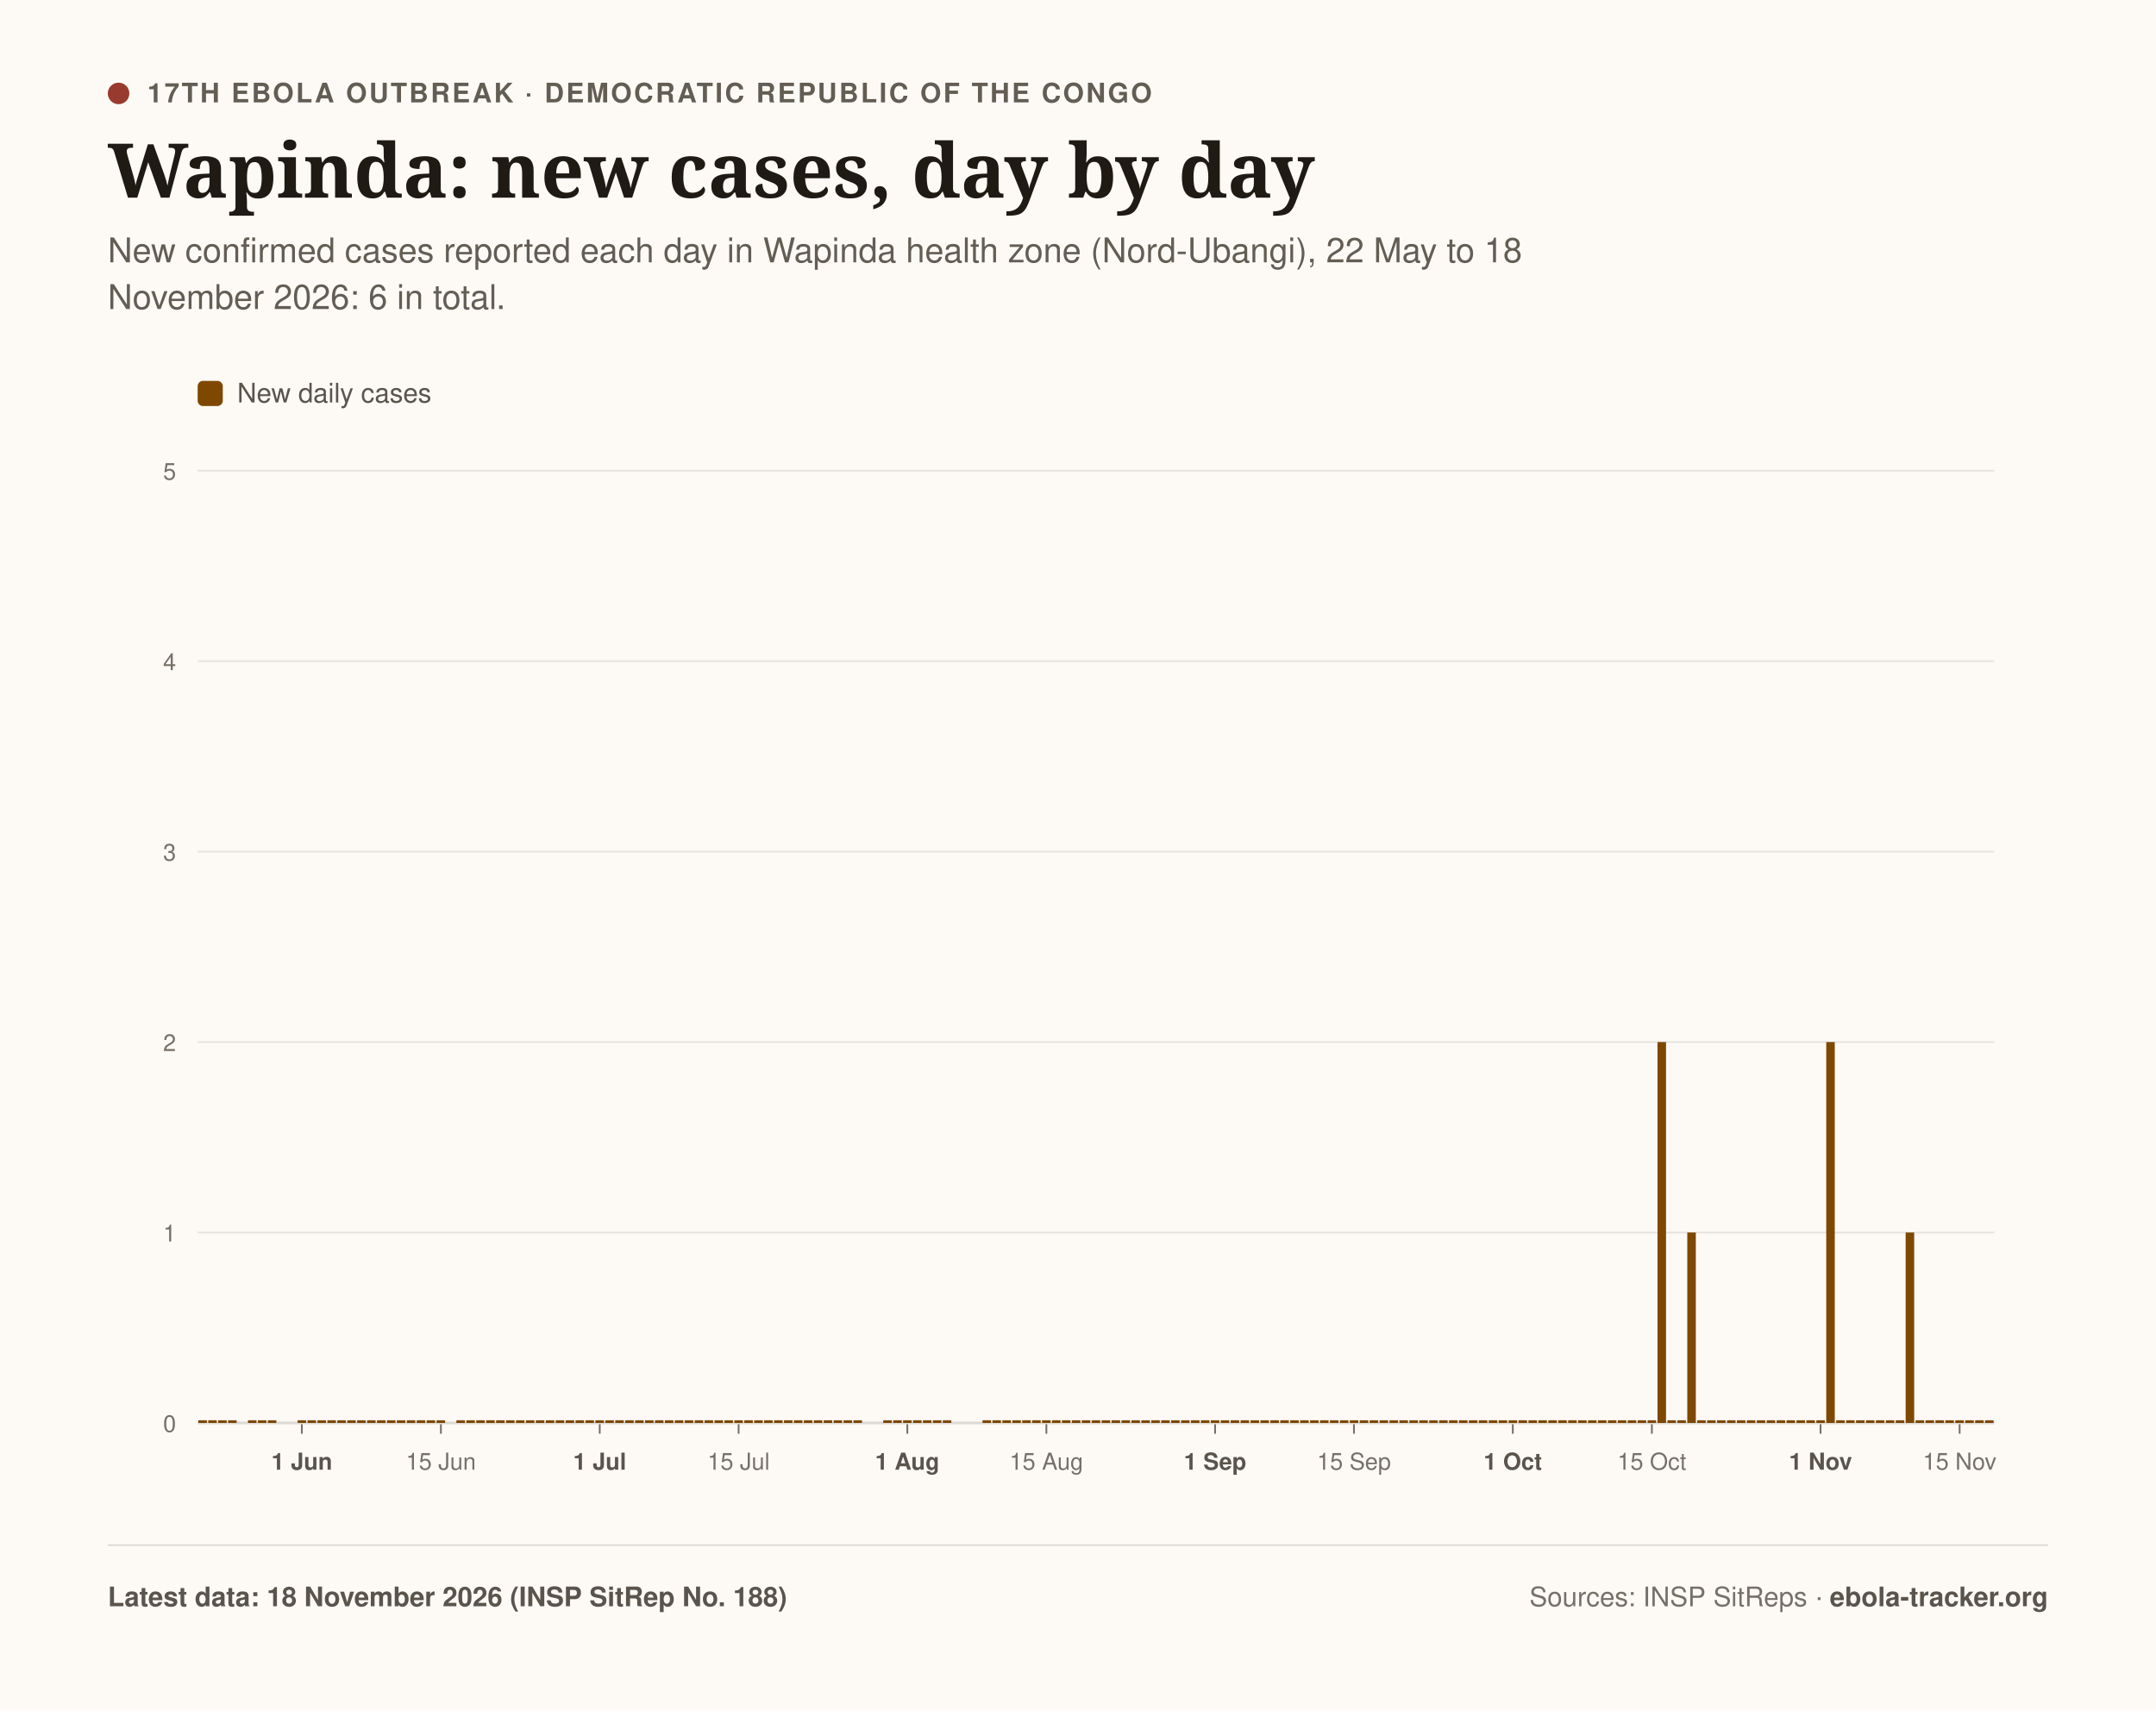
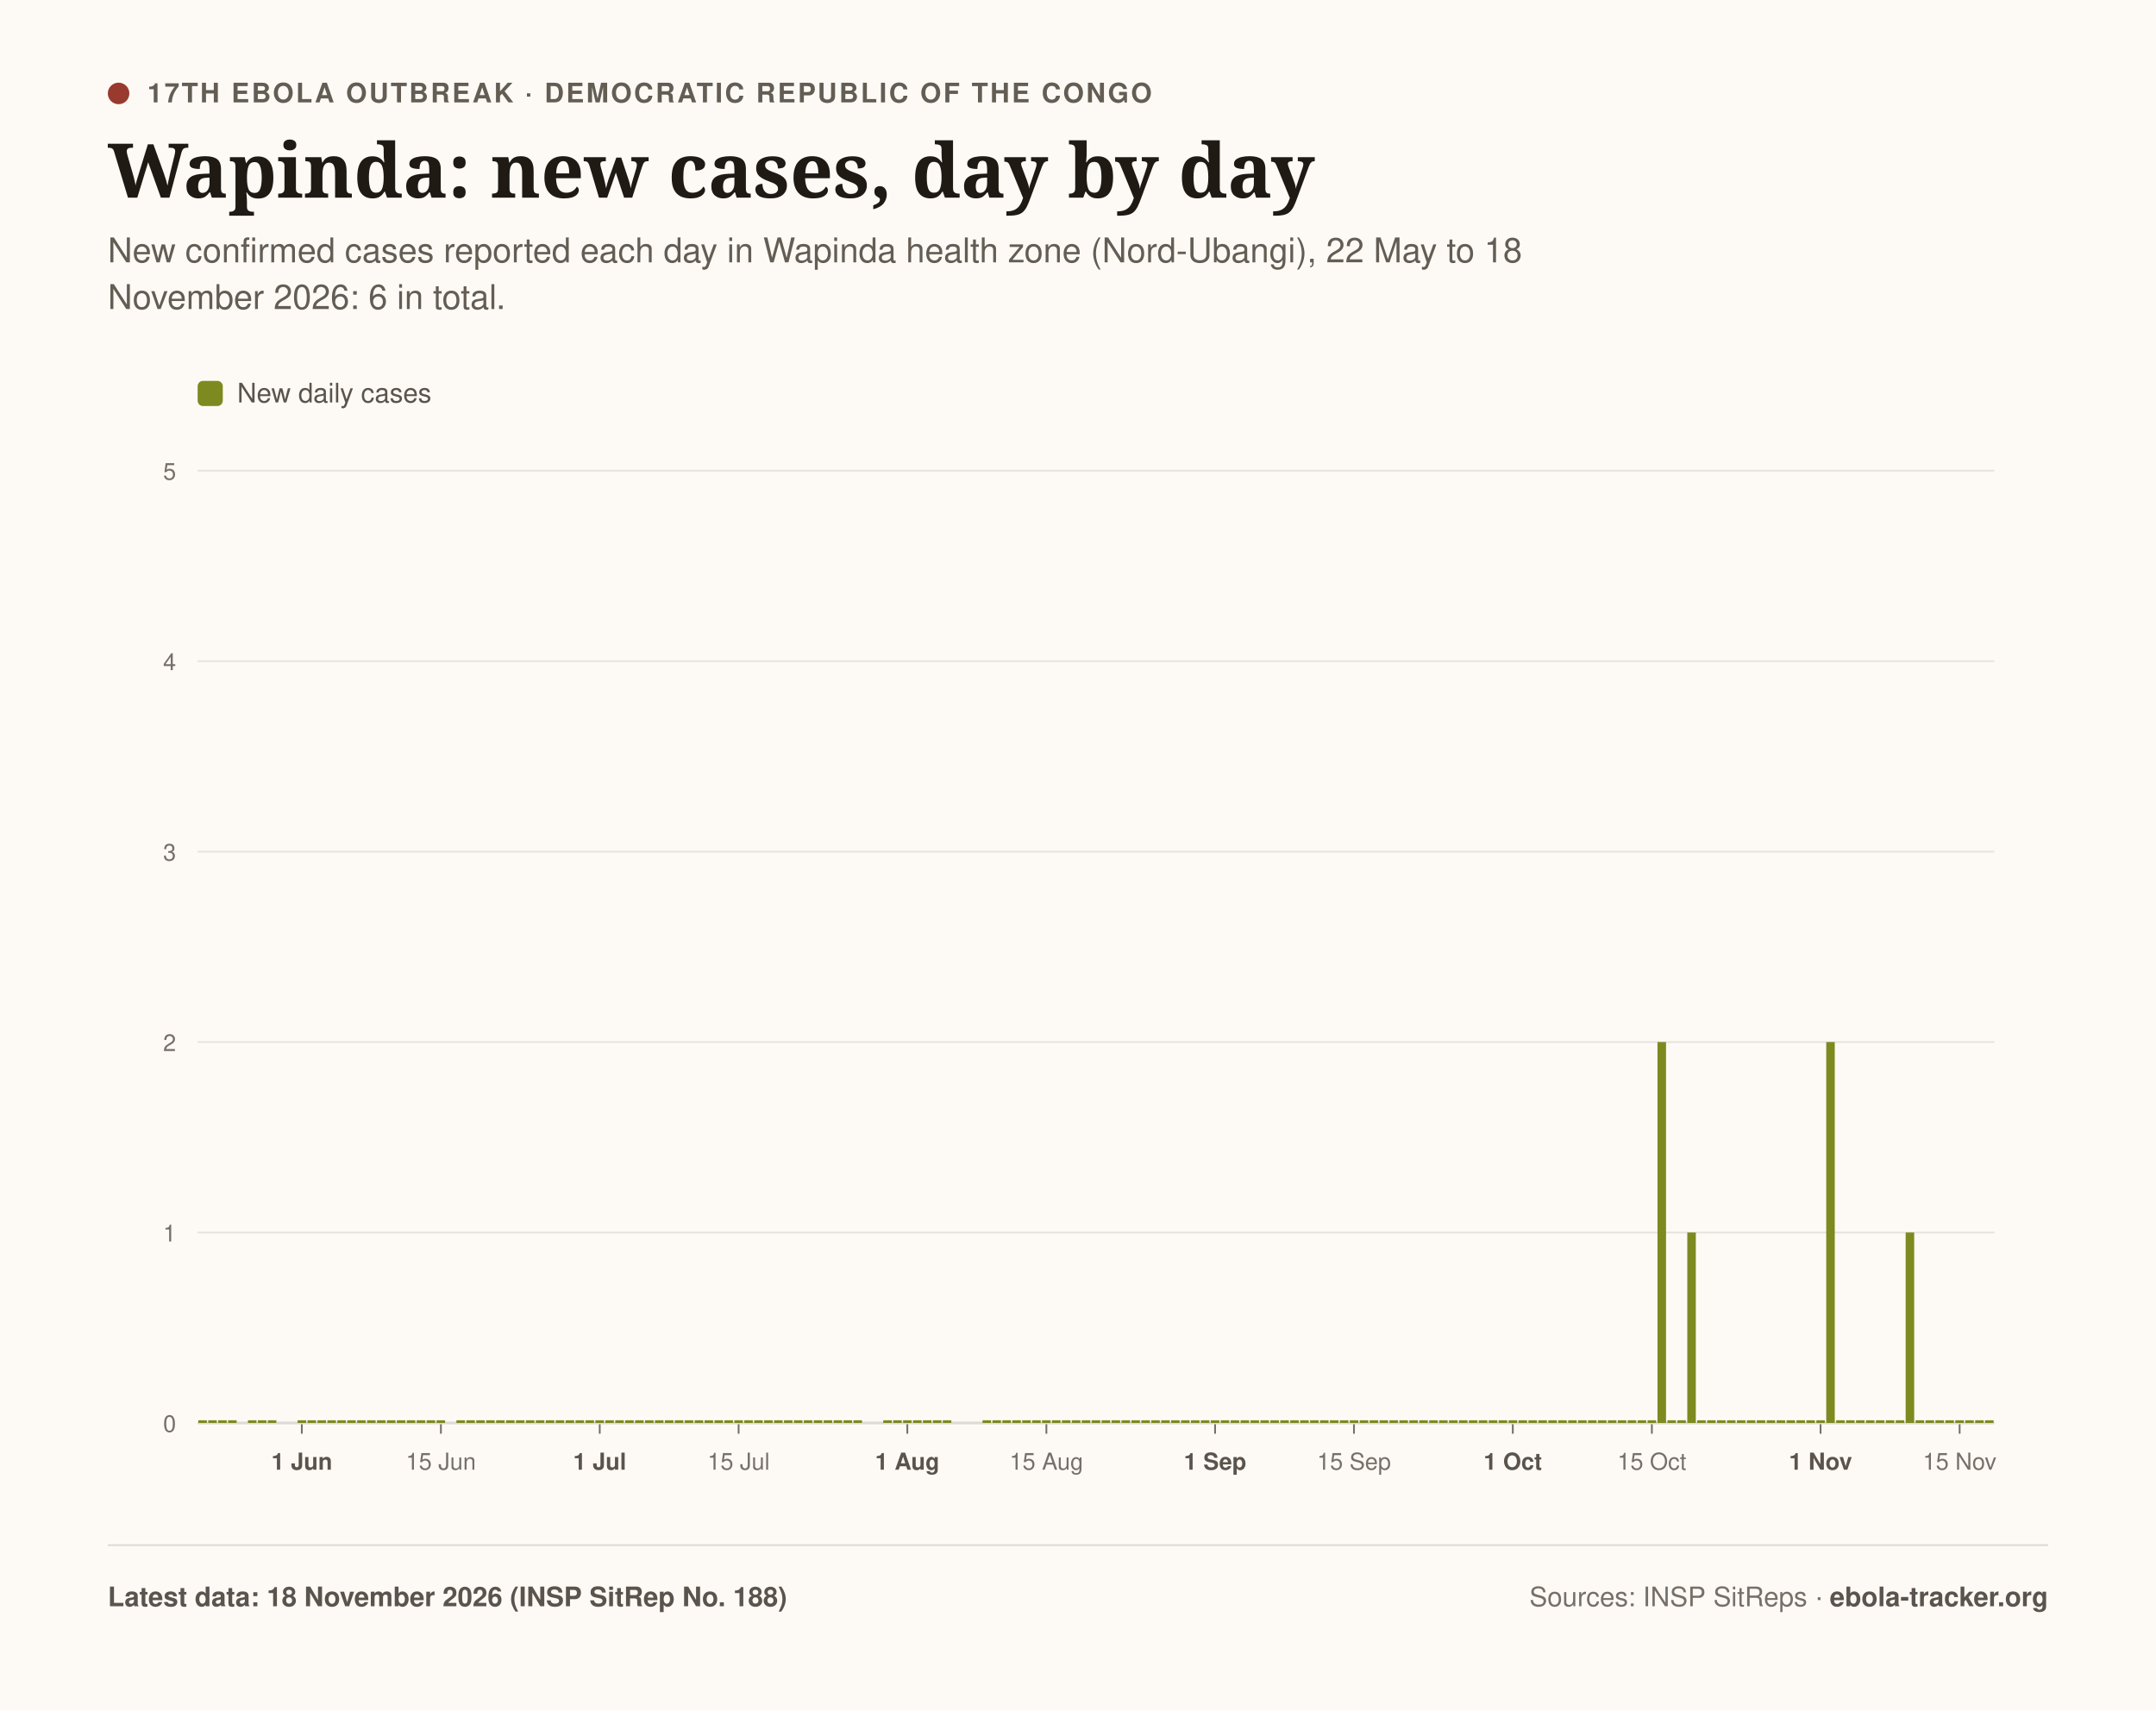
<svg xmlns="http://www.w3.org/2000/svg" viewBox="0 0 1200 952" role="img" aria-label="Wapinda: new cases, day by day. New confirmed cases reported each day in Wapinda health zone (Nord-Ubangi), 22 May to 18 November 2026: 6 in total.">
  <rect width="1200" height="952" fill="#FDFAF6" />
  <circle cx="66" cy="52" r="6" fill="#993A2E" />
  <text x="82.0" y="57.0" font-family="'Public Sans',Helvetica,Arial,sans-serif" font-size="15" font-weight="700" fill="#635D54" text-anchor="start" letter-spacing=".08em">17TH EBOLA OUTBREAK · DEMOCRATIC REPUBLIC OF THE CONGO</text>
  <text x="60.0" y="110.0" font-family="'Source Serif 4',Georgia,serif" font-size="42" font-weight="600" fill="#1F1A13" text-anchor="start">Wapinda: new cases, day by day</text>
  <text x="60.0" y="146.0" font-family="'Public Sans',Helvetica,Arial,sans-serif" font-size="19" font-weight="400" fill="#635D54" text-anchor="start">New confirmed cases reported each day in Wapinda health zone (Nord-Ubangi), 22 May to 18</text>
  <text x="60.0" y="172.0" font-family="'Public Sans',Helvetica,Arial,sans-serif" font-size="19" font-weight="400" fill="#635D54" text-anchor="start">November 2026: 6 in total.</text>
-   <rect x="110" y="212" width="14" height="14" rx="3" fill="#7E4800" />
+   <rect x="110" y="212" width="14" height="14" rx="3" fill="#7D8A1F" />
  <text x="132.0" y="224.0" font-family="'Public Sans',Helvetica,Arial,sans-serif" font-size="15" font-weight="400" fill="#5A544C" text-anchor="start">New daily cases</text>
  <line x1="110" x2="1110" y1="792.0" y2="792.0" stroke="#E7E4E0" />
  <text x="98.0" y="797.0" font-family="'Public Sans',Helvetica,Arial,sans-serif" font-size="13" font-weight="400" fill="#777068" text-anchor="end">0</text>
  <line x1="110" x2="1110" y1="686.0" y2="686.0" stroke="#E7E4E0" />
  <text x="98.0" y="691.0" font-family="'Public Sans',Helvetica,Arial,sans-serif" font-size="13" font-weight="400" fill="#777068" text-anchor="end">1</text>
  <line x1="110" x2="1110" y1="580.0" y2="580.0" stroke="#E7E4E0" />
  <text x="98.0" y="585.0" font-family="'Public Sans',Helvetica,Arial,sans-serif" font-size="13" font-weight="400" fill="#777068" text-anchor="end">2</text>
  <line x1="110" x2="1110" y1="474.0" y2="474.0" stroke="#E7E4E0" />
  <text x="98.0" y="479.0" font-family="'Public Sans',Helvetica,Arial,sans-serif" font-size="13" font-weight="400" fill="#777068" text-anchor="end">3</text>
  <line x1="110" x2="1110" y1="368.0" y2="368.0" stroke="#E7E4E0" />
  <text x="98.0" y="373.0" font-family="'Public Sans',Helvetica,Arial,sans-serif" font-size="13" font-weight="400" fill="#777068" text-anchor="end">4</text>
  <line x1="110" x2="1110" y1="262.0" y2="262.0" stroke="#E7E4E0" />
  <text x="98.0" y="267.0" font-family="'Public Sans',Helvetica,Arial,sans-serif" font-size="13" font-weight="400" fill="#777068" text-anchor="end">5</text>
  <line x1="168.0" x2="168.0" y1="792" y2="798" stroke="#777068" />
  <text x="168.0" y="818.0" font-family="'Public Sans',Helvetica,Arial,sans-serif" font-size="13" font-weight="600" fill="#5A544C" text-anchor="middle">1 Jun</text>
  <line x1="245.4" x2="245.4" y1="792" y2="798" stroke="#777068" />
  <text x="245.4" y="818.0" font-family="'Public Sans',Helvetica,Arial,sans-serif" font-size="13" font-weight="400" fill="#777068" text-anchor="middle">15 Jun</text>
  <line x1="333.8" x2="333.8" y1="792" y2="798" stroke="#777068" />
  <text x="333.8" y="818.0" font-family="'Public Sans',Helvetica,Arial,sans-serif" font-size="13" font-weight="600" fill="#5A544C" text-anchor="middle">1 Jul</text>
  <line x1="411.1" x2="411.1" y1="792" y2="798" stroke="#777068" />
  <text x="411.1" y="818.0" font-family="'Public Sans',Helvetica,Arial,sans-serif" font-size="13" font-weight="400" fill="#777068" text-anchor="middle">15 Jul</text>
  <line x1="505.0" x2="505.0" y1="792" y2="798" stroke="#777068" />
  <text x="505.0" y="818.0" font-family="'Public Sans',Helvetica,Arial,sans-serif" font-size="13" font-weight="600" fill="#5A544C" text-anchor="middle">1 Aug</text>
  <line x1="582.4" x2="582.4" y1="792" y2="798" stroke="#777068" />
  <text x="582.4" y="818.0" font-family="'Public Sans',Helvetica,Arial,sans-serif" font-size="13" font-weight="400" fill="#777068" text-anchor="middle">15 Aug</text>
  <line x1="676.3" x2="676.3" y1="792" y2="798" stroke="#777068" />
  <text x="676.3" y="818.0" font-family="'Public Sans',Helvetica,Arial,sans-serif" font-size="13" font-weight="600" fill="#5A544C" text-anchor="middle">1 Sep</text>
  <line x1="753.6" x2="753.6" y1="792" y2="798" stroke="#777068" />
  <text x="753.6" y="818.0" font-family="'Public Sans',Helvetica,Arial,sans-serif" font-size="13" font-weight="400" fill="#777068" text-anchor="middle">15 Sep</text>
  <line x1="842.0" x2="842.0" y1="792" y2="798" stroke="#777068" />
  <text x="842.0" y="818.0" font-family="'Public Sans',Helvetica,Arial,sans-serif" font-size="13" font-weight="600" fill="#5A544C" text-anchor="middle">1 Oct</text>
  <line x1="919.4" x2="919.4" y1="792" y2="798" stroke="#777068" />
  <text x="919.4" y="818.0" font-family="'Public Sans',Helvetica,Arial,sans-serif" font-size="13" font-weight="400" fill="#777068" text-anchor="middle">15 Oct</text>
  <line x1="1013.3" x2="1013.3" y1="792" y2="798" stroke="#777068" />
  <text x="1013.3" y="818.0" font-family="'Public Sans',Helvetica,Arial,sans-serif" font-size="13" font-weight="600" fill="#5A544C" text-anchor="middle">1 Nov</text>
  <line x1="1090.7" x2="1090.7" y1="792" y2="798" stroke="#777068" />
  <text x="1090.7" y="818.0" font-family="'Public Sans',Helvetica,Arial,sans-serif" font-size="13" font-weight="400" fill="#777068" text-anchor="middle">15 Nov</text>
  <line x1="110" x2="1110" y1="792" y2="792" stroke="#DEDAD5" stroke-width="1.5" />
-   <rect x="110.39" y="790.50" width="4.75" height="1.50" fill="#7E4800" />
-   <rect x="115.91" y="790.50" width="4.75" height="1.50" fill="#7E4800" />
-   <rect x="121.44" y="790.50" width="4.75" height="1.50" fill="#7E4800" />
-   <rect x="126.96" y="790.50" width="4.75" height="1.50" fill="#7E4800" />
-   <rect x="138.01" y="790.50" width="4.75" height="1.50" fill="#7E4800" />
-   <rect x="143.54" y="790.50" width="4.75" height="1.50" fill="#7E4800" />
-   <rect x="149.06" y="790.50" width="4.75" height="1.50" fill="#7E4800" />
-   <rect x="165.64" y="790.50" width="4.75" height="1.50" fill="#7E4800" />
-   <rect x="171.16" y="790.50" width="4.75" height="1.50" fill="#7E4800" />
-   <rect x="176.69" y="790.50" width="4.75" height="1.50" fill="#7E4800" />
-   <rect x="182.21" y="790.50" width="4.75" height="1.50" fill="#7E4800" />
-   <rect x="187.73" y="790.50" width="4.75" height="1.50" fill="#7E4800" />
-   <rect x="193.26" y="790.50" width="4.75" height="1.50" fill="#7E4800" />
-   <rect x="198.78" y="790.50" width="4.75" height="1.50" fill="#7E4800" />
-   <rect x="204.31" y="790.50" width="4.75" height="1.50" fill="#7E4800" />
-   <rect x="209.83" y="790.50" width="4.75" height="1.50" fill="#7E4800" />
-   <rect x="215.36" y="790.50" width="4.75" height="1.50" fill="#7E4800" />
-   <rect x="220.88" y="790.50" width="4.75" height="1.50" fill="#7E4800" />
-   <rect x="226.41" y="790.50" width="4.75" height="1.50" fill="#7E4800" />
-   <rect x="231.93" y="790.50" width="4.75" height="1.50" fill="#7E4800" />
-   <rect x="237.46" y="790.50" width="4.75" height="1.50" fill="#7E4800" />
-   <rect x="242.98" y="790.50" width="4.75" height="1.50" fill="#7E4800" />
-   <rect x="254.03" y="790.50" width="4.75" height="1.50" fill="#7E4800" />
-   <rect x="259.56" y="790.50" width="4.75" height="1.50" fill="#7E4800" />
-   <rect x="265.08" y="790.50" width="4.75" height="1.50" fill="#7E4800" />
-   <rect x="270.61" y="790.50" width="4.75" height="1.50" fill="#7E4800" />
-   <rect x="276.13" y="790.50" width="4.75" height="1.50" fill="#7E4800" />
-   <rect x="281.66" y="790.50" width="4.75" height="1.50" fill="#7E4800" />
-   <rect x="287.18" y="790.50" width="4.75" height="1.50" fill="#7E4800" />
-   <rect x="292.71" y="790.50" width="4.75" height="1.50" fill="#7E4800" />
-   <rect x="298.23" y="790.50" width="4.75" height="1.50" fill="#7E4800" />
-   <rect x="303.76" y="790.50" width="4.75" height="1.50" fill="#7E4800" />
-   <rect x="309.28" y="790.50" width="4.75" height="1.50" fill="#7E4800" />
-   <rect x="314.81" y="790.50" width="4.75" height="1.50" fill="#7E4800" />
-   <rect x="320.33" y="790.50" width="4.75" height="1.50" fill="#7E4800" />
-   <rect x="325.86" y="790.50" width="4.75" height="1.50" fill="#7E4800" />
-   <rect x="331.38" y="790.50" width="4.75" height="1.50" fill="#7E4800" />
-   <rect x="336.91" y="790.50" width="4.75" height="1.50" fill="#7E4800" />
-   <rect x="342.43" y="790.50" width="4.75" height="1.50" fill="#7E4800" />
-   <rect x="347.96" y="790.50" width="4.75" height="1.50" fill="#7E4800" />
-   <rect x="353.48" y="790.50" width="4.75" height="1.50" fill="#7E4800" />
-   <rect x="359.01" y="790.50" width="4.75" height="1.50" fill="#7E4800" />
-   <rect x="364.53" y="790.50" width="4.75" height="1.50" fill="#7E4800" />
-   <rect x="370.06" y="790.50" width="4.75" height="1.50" fill="#7E4800" />
-   <rect x="375.58" y="790.50" width="4.75" height="1.50" fill="#7E4800" />
-   <rect x="381.10" y="790.50" width="4.75" height="1.50" fill="#7E4800" />
-   <rect x="386.63" y="790.50" width="4.75" height="1.50" fill="#7E4800" />
-   <rect x="392.15" y="790.50" width="4.75" height="1.50" fill="#7E4800" />
-   <rect x="397.68" y="790.50" width="4.75" height="1.50" fill="#7E4800" />
-   <rect x="403.20" y="790.50" width="4.75" height="1.50" fill="#7E4800" />
-   <rect x="408.73" y="790.50" width="4.75" height="1.50" fill="#7E4800" />
-   <rect x="414.25" y="790.50" width="4.75" height="1.50" fill="#7E4800" />
-   <rect x="419.78" y="790.50" width="4.75" height="1.50" fill="#7E4800" />
-   <rect x="425.30" y="790.50" width="4.75" height="1.50" fill="#7E4800" />
-   <rect x="430.83" y="790.50" width="4.75" height="1.50" fill="#7E4800" />
-   <rect x="436.35" y="790.50" width="4.75" height="1.50" fill="#7E4800" />
-   <rect x="441.88" y="790.50" width="4.75" height="1.50" fill="#7E4800" />
-   <rect x="447.40" y="790.50" width="4.75" height="1.50" fill="#7E4800" />
-   <rect x="452.93" y="790.50" width="4.75" height="1.50" fill="#7E4800" />
-   <rect x="458.45" y="790.50" width="4.75" height="1.50" fill="#7E4800" />
-   <rect x="463.98" y="790.50" width="4.75" height="1.50" fill="#7E4800" />
-   <rect x="469.50" y="790.50" width="4.75" height="1.50" fill="#7E4800" />
-   <rect x="475.03" y="790.50" width="4.75" height="1.50" fill="#7E4800" />
-   <rect x="491.60" y="790.50" width="4.75" height="1.50" fill="#7E4800" />
-   <rect x="497.13" y="790.50" width="4.75" height="1.50" fill="#7E4800" />
-   <rect x="502.65" y="790.50" width="4.75" height="1.50" fill="#7E4800" />
-   <rect x="508.18" y="790.50" width="4.75" height="1.50" fill="#7E4800" />
-   <rect x="513.70" y="790.50" width="4.75" height="1.50" fill="#7E4800" />
-   <rect x="519.23" y="790.50" width="4.75" height="1.50" fill="#7E4800" />
-   <rect x="524.75" y="790.50" width="4.75" height="1.50" fill="#7E4800" />
-   <rect x="546.85" y="790.50" width="4.75" height="1.50" fill="#7E4800" />
-   <rect x="552.38" y="790.50" width="4.75" height="1.50" fill="#7E4800" />
-   <rect x="557.90" y="790.50" width="4.75" height="1.50" fill="#7E4800" />
-   <rect x="563.43" y="790.50" width="4.75" height="1.50" fill="#7E4800" />
-   <rect x="568.95" y="790.50" width="4.75" height="1.50" fill="#7E4800" />
-   <rect x="574.48" y="790.50" width="4.75" height="1.50" fill="#7E4800" />
-   <rect x="580.00" y="790.50" width="4.75" height="1.50" fill="#7E4800" />
-   <rect x="585.52" y="790.50" width="4.75" height="1.50" fill="#7E4800" />
-   <rect x="591.05" y="790.50" width="4.75" height="1.50" fill="#7E4800" />
-   <rect x="596.57" y="790.50" width="4.75" height="1.50" fill="#7E4800" />
-   <rect x="602.10" y="790.50" width="4.75" height="1.50" fill="#7E4800" />
-   <rect x="607.62" y="790.50" width="4.75" height="1.50" fill="#7E4800" />
-   <rect x="613.15" y="790.50" width="4.75" height="1.50" fill="#7E4800" />
-   <rect x="618.67" y="790.50" width="4.75" height="1.50" fill="#7E4800" />
-   <rect x="624.20" y="790.50" width="4.75" height="1.50" fill="#7E4800" />
-   <rect x="629.72" y="790.50" width="4.75" height="1.50" fill="#7E4800" />
-   <rect x="635.25" y="790.50" width="4.75" height="1.50" fill="#7E4800" />
-   <rect x="640.77" y="790.50" width="4.75" height="1.50" fill="#7E4800" />
-   <rect x="646.30" y="790.50" width="4.75" height="1.50" fill="#7E4800" />
-   <rect x="651.82" y="790.50" width="4.75" height="1.50" fill="#7E4800" />
-   <rect x="657.35" y="790.50" width="4.75" height="1.50" fill="#7E4800" />
-   <rect x="662.87" y="790.50" width="4.75" height="1.50" fill="#7E4800" />
-   <rect x="668.40" y="790.50" width="4.75" height="1.50" fill="#7E4800" />
-   <rect x="673.92" y="790.50" width="4.75" height="1.50" fill="#7E4800" />
-   <rect x="679.45" y="790.50" width="4.75" height="1.50" fill="#7E4800" />
-   <rect x="684.97" y="790.50" width="4.75" height="1.50" fill="#7E4800" />
-   <rect x="690.50" y="790.50" width="4.75" height="1.50" fill="#7E4800" />
-   <rect x="696.02" y="790.50" width="4.75" height="1.50" fill="#7E4800" />
-   <rect x="701.55" y="790.50" width="4.75" height="1.50" fill="#7E4800" />
-   <rect x="707.07" y="790.50" width="4.75" height="1.50" fill="#7E4800" />
-   <rect x="712.60" y="790.50" width="4.75" height="1.50" fill="#7E4800" />
-   <rect x="718.12" y="790.50" width="4.75" height="1.50" fill="#7E4800" />
-   <rect x="723.65" y="790.50" width="4.75" height="1.50" fill="#7E4800" />
-   <rect x="729.17" y="790.50" width="4.75" height="1.50" fill="#7E4800" />
-   <rect x="734.70" y="790.50" width="4.75" height="1.50" fill="#7E4800" />
-   <rect x="740.22" y="790.50" width="4.75" height="1.50" fill="#7E4800" />
-   <rect x="745.75" y="790.50" width="4.75" height="1.50" fill="#7E4800" />
-   <rect x="751.27" y="790.50" width="4.75" height="1.50" fill="#7E4800" />
-   <rect x="756.80" y="790.50" width="4.75" height="1.50" fill="#7E4800" />
-   <rect x="762.32" y="790.50" width="4.75" height="1.50" fill="#7E4800" />
-   <rect x="767.85" y="790.50" width="4.75" height="1.50" fill="#7E4800" />
-   <rect x="773.37" y="790.50" width="4.75" height="1.50" fill="#7E4800" />
-   <rect x="778.90" y="790.50" width="4.75" height="1.50" fill="#7E4800" />
-   <rect x="784.42" y="790.50" width="4.75" height="1.50" fill="#7E4800" />
-   <rect x="789.94" y="790.50" width="4.75" height="1.50" fill="#7E4800" />
-   <rect x="795.47" y="790.50" width="4.75" height="1.50" fill="#7E4800" />
-   <rect x="800.99" y="790.50" width="4.75" height="1.50" fill="#7E4800" />
-   <rect x="806.52" y="790.50" width="4.75" height="1.50" fill="#7E4800" />
-   <rect x="812.04" y="790.50" width="4.75" height="1.50" fill="#7E4800" />
-   <rect x="817.57" y="790.50" width="4.75" height="1.50" fill="#7E4800" />
-   <rect x="823.09" y="790.50" width="4.75" height="1.50" fill="#7E4800" />
-   <rect x="828.62" y="790.50" width="4.75" height="1.50" fill="#7E4800" />
-   <rect x="834.14" y="790.50" width="4.75" height="1.50" fill="#7E4800" />
-   <rect x="839.67" y="790.50" width="4.75" height="1.50" fill="#7E4800" />
-   <rect x="845.19" y="790.50" width="4.75" height="1.50" fill="#7E4800" />
-   <rect x="850.72" y="790.50" width="4.75" height="1.50" fill="#7E4800" />
-   <rect x="856.24" y="790.50" width="4.75" height="1.50" fill="#7E4800" />
-   <rect x="861.77" y="790.50" width="4.75" height="1.50" fill="#7E4800" />
-   <rect x="867.29" y="790.50" width="4.75" height="1.50" fill="#7E4800" />
-   <rect x="872.82" y="790.50" width="4.75" height="1.50" fill="#7E4800" />
-   <rect x="878.34" y="790.50" width="4.75" height="1.50" fill="#7E4800" />
-   <rect x="883.87" y="790.50" width="4.75" height="1.50" fill="#7E4800" />
-   <rect x="889.39" y="790.50" width="4.75" height="1.50" fill="#7E4800" />
-   <rect x="894.92" y="790.50" width="4.75" height="1.50" fill="#7E4800" />
-   <rect x="900.44" y="790.50" width="4.75" height="1.50" fill="#7E4800" />
-   <rect x="905.97" y="790.50" width="4.75" height="1.50" fill="#7E4800" />
-   <rect x="911.49" y="790.50" width="4.75" height="1.50" fill="#7E4800" />
-   <rect x="917.02" y="790.50" width="4.75" height="1.50" fill="#7E4800" />
-   <rect x="922.54" y="580.00" width="4.75" height="212.00" fill="#7E4800" />
-   <rect x="928.07" y="790.50" width="4.75" height="1.50" fill="#7E4800" />
-   <rect x="933.59" y="790.50" width="4.75" height="1.50" fill="#7E4800" />
-   <rect x="939.12" y="686.00" width="4.75" height="106.00" fill="#7E4800" />
-   <rect x="944.64" y="790.50" width="4.75" height="1.50" fill="#7E4800" />
-   <rect x="950.17" y="790.50" width="4.75" height="1.50" fill="#7E4800" />
-   <rect x="955.69" y="790.50" width="4.75" height="1.50" fill="#7E4800" />
-   <rect x="961.22" y="790.50" width="4.75" height="1.50" fill="#7E4800" />
-   <rect x="966.74" y="790.50" width="4.75" height="1.50" fill="#7E4800" />
-   <rect x="972.27" y="790.50" width="4.75" height="1.50" fill="#7E4800" />
-   <rect x="977.79" y="790.50" width="4.75" height="1.50" fill="#7E4800" />
-   <rect x="983.31" y="790.50" width="4.75" height="1.50" fill="#7E4800" />
-   <rect x="988.84" y="790.50" width="4.75" height="1.50" fill="#7E4800" />
-   <rect x="994.36" y="790.50" width="4.75" height="1.50" fill="#7E4800" />
-   <rect x="999.89" y="790.50" width="4.75" height="1.50" fill="#7E4800" />
-   <rect x="1005.41" y="790.50" width="4.75" height="1.50" fill="#7E4800" />
-   <rect x="1010.94" y="790.50" width="4.75" height="1.50" fill="#7E4800" />
-   <rect x="1016.46" y="580.00" width="4.75" height="212.00" fill="#7E4800" />
-   <rect x="1021.99" y="790.50" width="4.75" height="1.50" fill="#7E4800" />
-   <rect x="1027.51" y="790.50" width="4.75" height="1.50" fill="#7E4800" />
-   <rect x="1033.04" y="790.50" width="4.75" height="1.50" fill="#7E4800" />
-   <rect x="1038.56" y="790.50" width="4.75" height="1.50" fill="#7E4800" />
-   <rect x="1044.09" y="790.50" width="4.75" height="1.50" fill="#7E4800" />
-   <rect x="1049.61" y="790.50" width="4.75" height="1.50" fill="#7E4800" />
-   <rect x="1055.14" y="790.50" width="4.75" height="1.50" fill="#7E4800" />
-   <rect x="1060.66" y="686.00" width="4.75" height="106.00" fill="#7E4800" />
-   <rect x="1066.19" y="790.50" width="4.75" height="1.50" fill="#7E4800" />
-   <rect x="1071.71" y="790.50" width="4.75" height="1.50" fill="#7E4800" />
-   <rect x="1077.24" y="790.50" width="4.75" height="1.50" fill="#7E4800" />
-   <rect x="1082.76" y="790.50" width="4.75" height="1.50" fill="#7E4800" />
-   <rect x="1088.29" y="790.50" width="4.75" height="1.50" fill="#7E4800" />
-   <rect x="1093.81" y="790.50" width="4.75" height="1.50" fill="#7E4800" />
-   <rect x="1099.34" y="790.50" width="4.75" height="1.50" fill="#7E4800" />
-   <rect x="1104.86" y="790.50" width="4.75" height="1.50" fill="#7E4800" />
+   <rect x="110.39" y="790.50" width="4.75" height="1.50" fill="#7D8A1F" />
+   <rect x="115.91" y="790.50" width="4.75" height="1.50" fill="#7D8A1F" />
+   <rect x="121.44" y="790.50" width="4.75" height="1.50" fill="#7D8A1F" />
+   <rect x="126.96" y="790.50" width="4.75" height="1.50" fill="#7D8A1F" />
+   <rect x="138.01" y="790.50" width="4.75" height="1.50" fill="#7D8A1F" />
+   <rect x="143.54" y="790.50" width="4.75" height="1.50" fill="#7D8A1F" />
+   <rect x="149.06" y="790.50" width="4.75" height="1.50" fill="#7D8A1F" />
+   <rect x="165.64" y="790.50" width="4.75" height="1.50" fill="#7D8A1F" />
+   <rect x="171.16" y="790.50" width="4.75" height="1.50" fill="#7D8A1F" />
+   <rect x="176.69" y="790.50" width="4.75" height="1.50" fill="#7D8A1F" />
+   <rect x="182.21" y="790.50" width="4.75" height="1.50" fill="#7D8A1F" />
+   <rect x="187.73" y="790.50" width="4.75" height="1.50" fill="#7D8A1F" />
+   <rect x="193.26" y="790.50" width="4.75" height="1.50" fill="#7D8A1F" />
+   <rect x="198.78" y="790.50" width="4.75" height="1.50" fill="#7D8A1F" />
+   <rect x="204.31" y="790.50" width="4.75" height="1.50" fill="#7D8A1F" />
+   <rect x="209.83" y="790.50" width="4.75" height="1.50" fill="#7D8A1F" />
+   <rect x="215.36" y="790.50" width="4.75" height="1.50" fill="#7D8A1F" />
+   <rect x="220.88" y="790.50" width="4.75" height="1.50" fill="#7D8A1F" />
+   <rect x="226.41" y="790.50" width="4.75" height="1.50" fill="#7D8A1F" />
+   <rect x="231.93" y="790.50" width="4.75" height="1.50" fill="#7D8A1F" />
+   <rect x="237.46" y="790.50" width="4.75" height="1.50" fill="#7D8A1F" />
+   <rect x="242.98" y="790.50" width="4.75" height="1.50" fill="#7D8A1F" />
+   <rect x="254.03" y="790.50" width="4.75" height="1.50" fill="#7D8A1F" />
+   <rect x="259.56" y="790.50" width="4.75" height="1.50" fill="#7D8A1F" />
+   <rect x="265.08" y="790.50" width="4.75" height="1.50" fill="#7D8A1F" />
+   <rect x="270.61" y="790.50" width="4.75" height="1.50" fill="#7D8A1F" />
+   <rect x="276.13" y="790.50" width="4.75" height="1.50" fill="#7D8A1F" />
+   <rect x="281.66" y="790.50" width="4.75" height="1.50" fill="#7D8A1F" />
+   <rect x="287.18" y="790.50" width="4.75" height="1.50" fill="#7D8A1F" />
+   <rect x="292.71" y="790.50" width="4.75" height="1.50" fill="#7D8A1F" />
+   <rect x="298.23" y="790.50" width="4.75" height="1.50" fill="#7D8A1F" />
+   <rect x="303.76" y="790.50" width="4.75" height="1.50" fill="#7D8A1F" />
+   <rect x="309.28" y="790.50" width="4.75" height="1.50" fill="#7D8A1F" />
+   <rect x="314.81" y="790.50" width="4.75" height="1.50" fill="#7D8A1F" />
+   <rect x="320.33" y="790.50" width="4.75" height="1.50" fill="#7D8A1F" />
+   <rect x="325.86" y="790.50" width="4.75" height="1.50" fill="#7D8A1F" />
+   <rect x="331.38" y="790.50" width="4.75" height="1.50" fill="#7D8A1F" />
+   <rect x="336.91" y="790.50" width="4.75" height="1.50" fill="#7D8A1F" />
+   <rect x="342.43" y="790.50" width="4.75" height="1.50" fill="#7D8A1F" />
+   <rect x="347.96" y="790.50" width="4.75" height="1.50" fill="#7D8A1F" />
+   <rect x="353.48" y="790.50" width="4.75" height="1.50" fill="#7D8A1F" />
+   <rect x="359.01" y="790.50" width="4.75" height="1.50" fill="#7D8A1F" />
+   <rect x="364.53" y="790.50" width="4.75" height="1.50" fill="#7D8A1F" />
+   <rect x="370.06" y="790.50" width="4.75" height="1.50" fill="#7D8A1F" />
+   <rect x="375.58" y="790.50" width="4.75" height="1.50" fill="#7D8A1F" />
+   <rect x="381.10" y="790.50" width="4.75" height="1.50" fill="#7D8A1F" />
+   <rect x="386.63" y="790.50" width="4.75" height="1.50" fill="#7D8A1F" />
+   <rect x="392.15" y="790.50" width="4.75" height="1.50" fill="#7D8A1F" />
+   <rect x="397.68" y="790.50" width="4.75" height="1.50" fill="#7D8A1F" />
+   <rect x="403.20" y="790.50" width="4.75" height="1.50" fill="#7D8A1F" />
+   <rect x="408.73" y="790.50" width="4.75" height="1.50" fill="#7D8A1F" />
+   <rect x="414.25" y="790.50" width="4.75" height="1.50" fill="#7D8A1F" />
+   <rect x="419.78" y="790.50" width="4.75" height="1.50" fill="#7D8A1F" />
+   <rect x="425.30" y="790.50" width="4.75" height="1.50" fill="#7D8A1F" />
+   <rect x="430.83" y="790.50" width="4.75" height="1.50" fill="#7D8A1F" />
+   <rect x="436.35" y="790.50" width="4.75" height="1.50" fill="#7D8A1F" />
+   <rect x="441.88" y="790.50" width="4.75" height="1.50" fill="#7D8A1F" />
+   <rect x="447.40" y="790.50" width="4.75" height="1.50" fill="#7D8A1F" />
+   <rect x="452.93" y="790.50" width="4.75" height="1.50" fill="#7D8A1F" />
+   <rect x="458.45" y="790.50" width="4.75" height="1.50" fill="#7D8A1F" />
+   <rect x="463.98" y="790.50" width="4.75" height="1.50" fill="#7D8A1F" />
+   <rect x="469.50" y="790.50" width="4.75" height="1.50" fill="#7D8A1F" />
+   <rect x="475.03" y="790.50" width="4.75" height="1.50" fill="#7D8A1F" />
+   <rect x="491.60" y="790.50" width="4.75" height="1.50" fill="#7D8A1F" />
+   <rect x="497.13" y="790.50" width="4.75" height="1.50" fill="#7D8A1F" />
+   <rect x="502.65" y="790.50" width="4.75" height="1.50" fill="#7D8A1F" />
+   <rect x="508.18" y="790.50" width="4.75" height="1.50" fill="#7D8A1F" />
+   <rect x="513.70" y="790.50" width="4.75" height="1.50" fill="#7D8A1F" />
+   <rect x="519.23" y="790.50" width="4.75" height="1.50" fill="#7D8A1F" />
+   <rect x="524.75" y="790.50" width="4.75" height="1.50" fill="#7D8A1F" />
+   <rect x="546.85" y="790.50" width="4.75" height="1.50" fill="#7D8A1F" />
+   <rect x="552.38" y="790.50" width="4.75" height="1.50" fill="#7D8A1F" />
+   <rect x="557.90" y="790.50" width="4.75" height="1.50" fill="#7D8A1F" />
+   <rect x="563.43" y="790.50" width="4.75" height="1.50" fill="#7D8A1F" />
+   <rect x="568.95" y="790.50" width="4.75" height="1.50" fill="#7D8A1F" />
+   <rect x="574.48" y="790.50" width="4.75" height="1.50" fill="#7D8A1F" />
+   <rect x="580.00" y="790.50" width="4.75" height="1.50" fill="#7D8A1F" />
+   <rect x="585.52" y="790.50" width="4.75" height="1.50" fill="#7D8A1F" />
+   <rect x="591.05" y="790.50" width="4.75" height="1.50" fill="#7D8A1F" />
+   <rect x="596.57" y="790.50" width="4.75" height="1.50" fill="#7D8A1F" />
+   <rect x="602.10" y="790.50" width="4.75" height="1.50" fill="#7D8A1F" />
+   <rect x="607.62" y="790.50" width="4.75" height="1.50" fill="#7D8A1F" />
+   <rect x="613.15" y="790.50" width="4.75" height="1.50" fill="#7D8A1F" />
+   <rect x="618.67" y="790.50" width="4.75" height="1.50" fill="#7D8A1F" />
+   <rect x="624.20" y="790.50" width="4.75" height="1.50" fill="#7D8A1F" />
+   <rect x="629.72" y="790.50" width="4.75" height="1.50" fill="#7D8A1F" />
+   <rect x="635.25" y="790.50" width="4.75" height="1.50" fill="#7D8A1F" />
+   <rect x="640.77" y="790.50" width="4.75" height="1.50" fill="#7D8A1F" />
+   <rect x="646.30" y="790.50" width="4.75" height="1.50" fill="#7D8A1F" />
+   <rect x="651.82" y="790.50" width="4.75" height="1.50" fill="#7D8A1F" />
+   <rect x="657.35" y="790.50" width="4.75" height="1.50" fill="#7D8A1F" />
+   <rect x="662.87" y="790.50" width="4.75" height="1.50" fill="#7D8A1F" />
+   <rect x="668.40" y="790.50" width="4.75" height="1.50" fill="#7D8A1F" />
+   <rect x="673.92" y="790.50" width="4.75" height="1.50" fill="#7D8A1F" />
+   <rect x="679.45" y="790.50" width="4.75" height="1.50" fill="#7D8A1F" />
+   <rect x="684.97" y="790.50" width="4.75" height="1.50" fill="#7D8A1F" />
+   <rect x="690.50" y="790.50" width="4.75" height="1.50" fill="#7D8A1F" />
+   <rect x="696.02" y="790.50" width="4.75" height="1.50" fill="#7D8A1F" />
+   <rect x="701.55" y="790.50" width="4.75" height="1.50" fill="#7D8A1F" />
+   <rect x="707.07" y="790.50" width="4.75" height="1.50" fill="#7D8A1F" />
+   <rect x="712.60" y="790.50" width="4.75" height="1.50" fill="#7D8A1F" />
+   <rect x="718.12" y="790.50" width="4.75" height="1.50" fill="#7D8A1F" />
+   <rect x="723.65" y="790.50" width="4.75" height="1.50" fill="#7D8A1F" />
+   <rect x="729.17" y="790.50" width="4.75" height="1.50" fill="#7D8A1F" />
+   <rect x="734.70" y="790.50" width="4.75" height="1.50" fill="#7D8A1F" />
+   <rect x="740.22" y="790.50" width="4.75" height="1.50" fill="#7D8A1F" />
+   <rect x="745.75" y="790.50" width="4.75" height="1.50" fill="#7D8A1F" />
+   <rect x="751.27" y="790.50" width="4.75" height="1.50" fill="#7D8A1F" />
+   <rect x="756.80" y="790.50" width="4.75" height="1.50" fill="#7D8A1F" />
+   <rect x="762.32" y="790.50" width="4.75" height="1.50" fill="#7D8A1F" />
+   <rect x="767.85" y="790.50" width="4.75" height="1.50" fill="#7D8A1F" />
+   <rect x="773.37" y="790.50" width="4.75" height="1.50" fill="#7D8A1F" />
+   <rect x="778.90" y="790.50" width="4.75" height="1.50" fill="#7D8A1F" />
+   <rect x="784.42" y="790.50" width="4.75" height="1.50" fill="#7D8A1F" />
+   <rect x="789.94" y="790.50" width="4.75" height="1.50" fill="#7D8A1F" />
+   <rect x="795.47" y="790.50" width="4.75" height="1.50" fill="#7D8A1F" />
+   <rect x="800.99" y="790.50" width="4.75" height="1.50" fill="#7D8A1F" />
+   <rect x="806.52" y="790.50" width="4.75" height="1.50" fill="#7D8A1F" />
+   <rect x="812.04" y="790.50" width="4.75" height="1.50" fill="#7D8A1F" />
+   <rect x="817.57" y="790.50" width="4.75" height="1.50" fill="#7D8A1F" />
+   <rect x="823.09" y="790.50" width="4.75" height="1.50" fill="#7D8A1F" />
+   <rect x="828.62" y="790.50" width="4.75" height="1.50" fill="#7D8A1F" />
+   <rect x="834.14" y="790.50" width="4.75" height="1.50" fill="#7D8A1F" />
+   <rect x="839.67" y="790.50" width="4.75" height="1.50" fill="#7D8A1F" />
+   <rect x="845.19" y="790.50" width="4.75" height="1.50" fill="#7D8A1F" />
+   <rect x="850.72" y="790.50" width="4.75" height="1.50" fill="#7D8A1F" />
+   <rect x="856.24" y="790.50" width="4.75" height="1.50" fill="#7D8A1F" />
+   <rect x="861.77" y="790.50" width="4.75" height="1.50" fill="#7D8A1F" />
+   <rect x="867.29" y="790.50" width="4.75" height="1.50" fill="#7D8A1F" />
+   <rect x="872.82" y="790.50" width="4.75" height="1.50" fill="#7D8A1F" />
+   <rect x="878.34" y="790.50" width="4.75" height="1.50" fill="#7D8A1F" />
+   <rect x="883.87" y="790.50" width="4.75" height="1.50" fill="#7D8A1F" />
+   <rect x="889.39" y="790.50" width="4.75" height="1.50" fill="#7D8A1F" />
+   <rect x="894.92" y="790.50" width="4.75" height="1.50" fill="#7D8A1F" />
+   <rect x="900.44" y="790.50" width="4.75" height="1.50" fill="#7D8A1F" />
+   <rect x="905.97" y="790.50" width="4.75" height="1.50" fill="#7D8A1F" />
+   <rect x="911.49" y="790.50" width="4.75" height="1.50" fill="#7D8A1F" />
+   <rect x="917.02" y="790.50" width="4.75" height="1.50" fill="#7D8A1F" />
+   <rect x="922.54" y="580.00" width="4.75" height="212.00" fill="#7D8A1F" />
+   <rect x="928.07" y="790.50" width="4.75" height="1.50" fill="#7D8A1F" />
+   <rect x="933.59" y="790.50" width="4.75" height="1.50" fill="#7D8A1F" />
+   <rect x="939.12" y="686.00" width="4.75" height="106.00" fill="#7D8A1F" />
+   <rect x="944.64" y="790.50" width="4.75" height="1.50" fill="#7D8A1F" />
+   <rect x="950.17" y="790.50" width="4.75" height="1.50" fill="#7D8A1F" />
+   <rect x="955.69" y="790.50" width="4.75" height="1.50" fill="#7D8A1F" />
+   <rect x="961.22" y="790.50" width="4.75" height="1.50" fill="#7D8A1F" />
+   <rect x="966.74" y="790.50" width="4.75" height="1.50" fill="#7D8A1F" />
+   <rect x="972.27" y="790.50" width="4.75" height="1.50" fill="#7D8A1F" />
+   <rect x="977.79" y="790.50" width="4.75" height="1.50" fill="#7D8A1F" />
+   <rect x="983.31" y="790.50" width="4.75" height="1.50" fill="#7D8A1F" />
+   <rect x="988.84" y="790.50" width="4.75" height="1.50" fill="#7D8A1F" />
+   <rect x="994.36" y="790.50" width="4.75" height="1.50" fill="#7D8A1F" />
+   <rect x="999.89" y="790.50" width="4.75" height="1.50" fill="#7D8A1F" />
+   <rect x="1005.41" y="790.50" width="4.75" height="1.50" fill="#7D8A1F" />
+   <rect x="1010.94" y="790.50" width="4.75" height="1.50" fill="#7D8A1F" />
+   <rect x="1016.46" y="580.00" width="4.75" height="212.00" fill="#7D8A1F" />
+   <rect x="1021.99" y="790.50" width="4.75" height="1.50" fill="#7D8A1F" />
+   <rect x="1027.51" y="790.50" width="4.75" height="1.50" fill="#7D8A1F" />
+   <rect x="1033.04" y="790.50" width="4.75" height="1.50" fill="#7D8A1F" />
+   <rect x="1038.56" y="790.50" width="4.75" height="1.50" fill="#7D8A1F" />
+   <rect x="1044.09" y="790.50" width="4.75" height="1.50" fill="#7D8A1F" />
+   <rect x="1049.61" y="790.50" width="4.75" height="1.50" fill="#7D8A1F" />
+   <rect x="1055.14" y="790.50" width="4.75" height="1.50" fill="#7D8A1F" />
+   <rect x="1060.66" y="686.00" width="4.75" height="106.00" fill="#7D8A1F" />
+   <rect x="1066.19" y="790.50" width="4.75" height="1.50" fill="#7D8A1F" />
+   <rect x="1071.71" y="790.50" width="4.75" height="1.50" fill="#7D8A1F" />
+   <rect x="1077.24" y="790.50" width="4.75" height="1.50" fill="#7D8A1F" />
+   <rect x="1082.76" y="790.50" width="4.75" height="1.50" fill="#7D8A1F" />
+   <rect x="1088.29" y="790.50" width="4.75" height="1.50" fill="#7D8A1F" />
+   <rect x="1093.81" y="790.50" width="4.75" height="1.50" fill="#7D8A1F" />
+   <rect x="1099.34" y="790.50" width="4.75" height="1.50" fill="#7D8A1F" />
+   <rect x="1104.86" y="790.50" width="4.75" height="1.50" fill="#7D8A1F" />
  <line x1="60" x2="1140" y1="860" y2="860" stroke="#DEDAD5" />
  <text x="60.0" y="894.0" font-family="'Public Sans',Helvetica,Arial,sans-serif" font-size="15" font-weight="600" fill="#5A544C" text-anchor="start">Latest data: 18 November 2026 (INSP SitRep No. 188)</text>
  <text x="1140" y="894" text-anchor="end" font-family="'Public Sans',Helvetica,Arial,sans-serif" font-size="15" fill="#777068">Sources: INSP SitReps · <tspan font-weight="700" fill="#5A544C">ebola-tracker.org</tspan>
  </text>
</svg>
